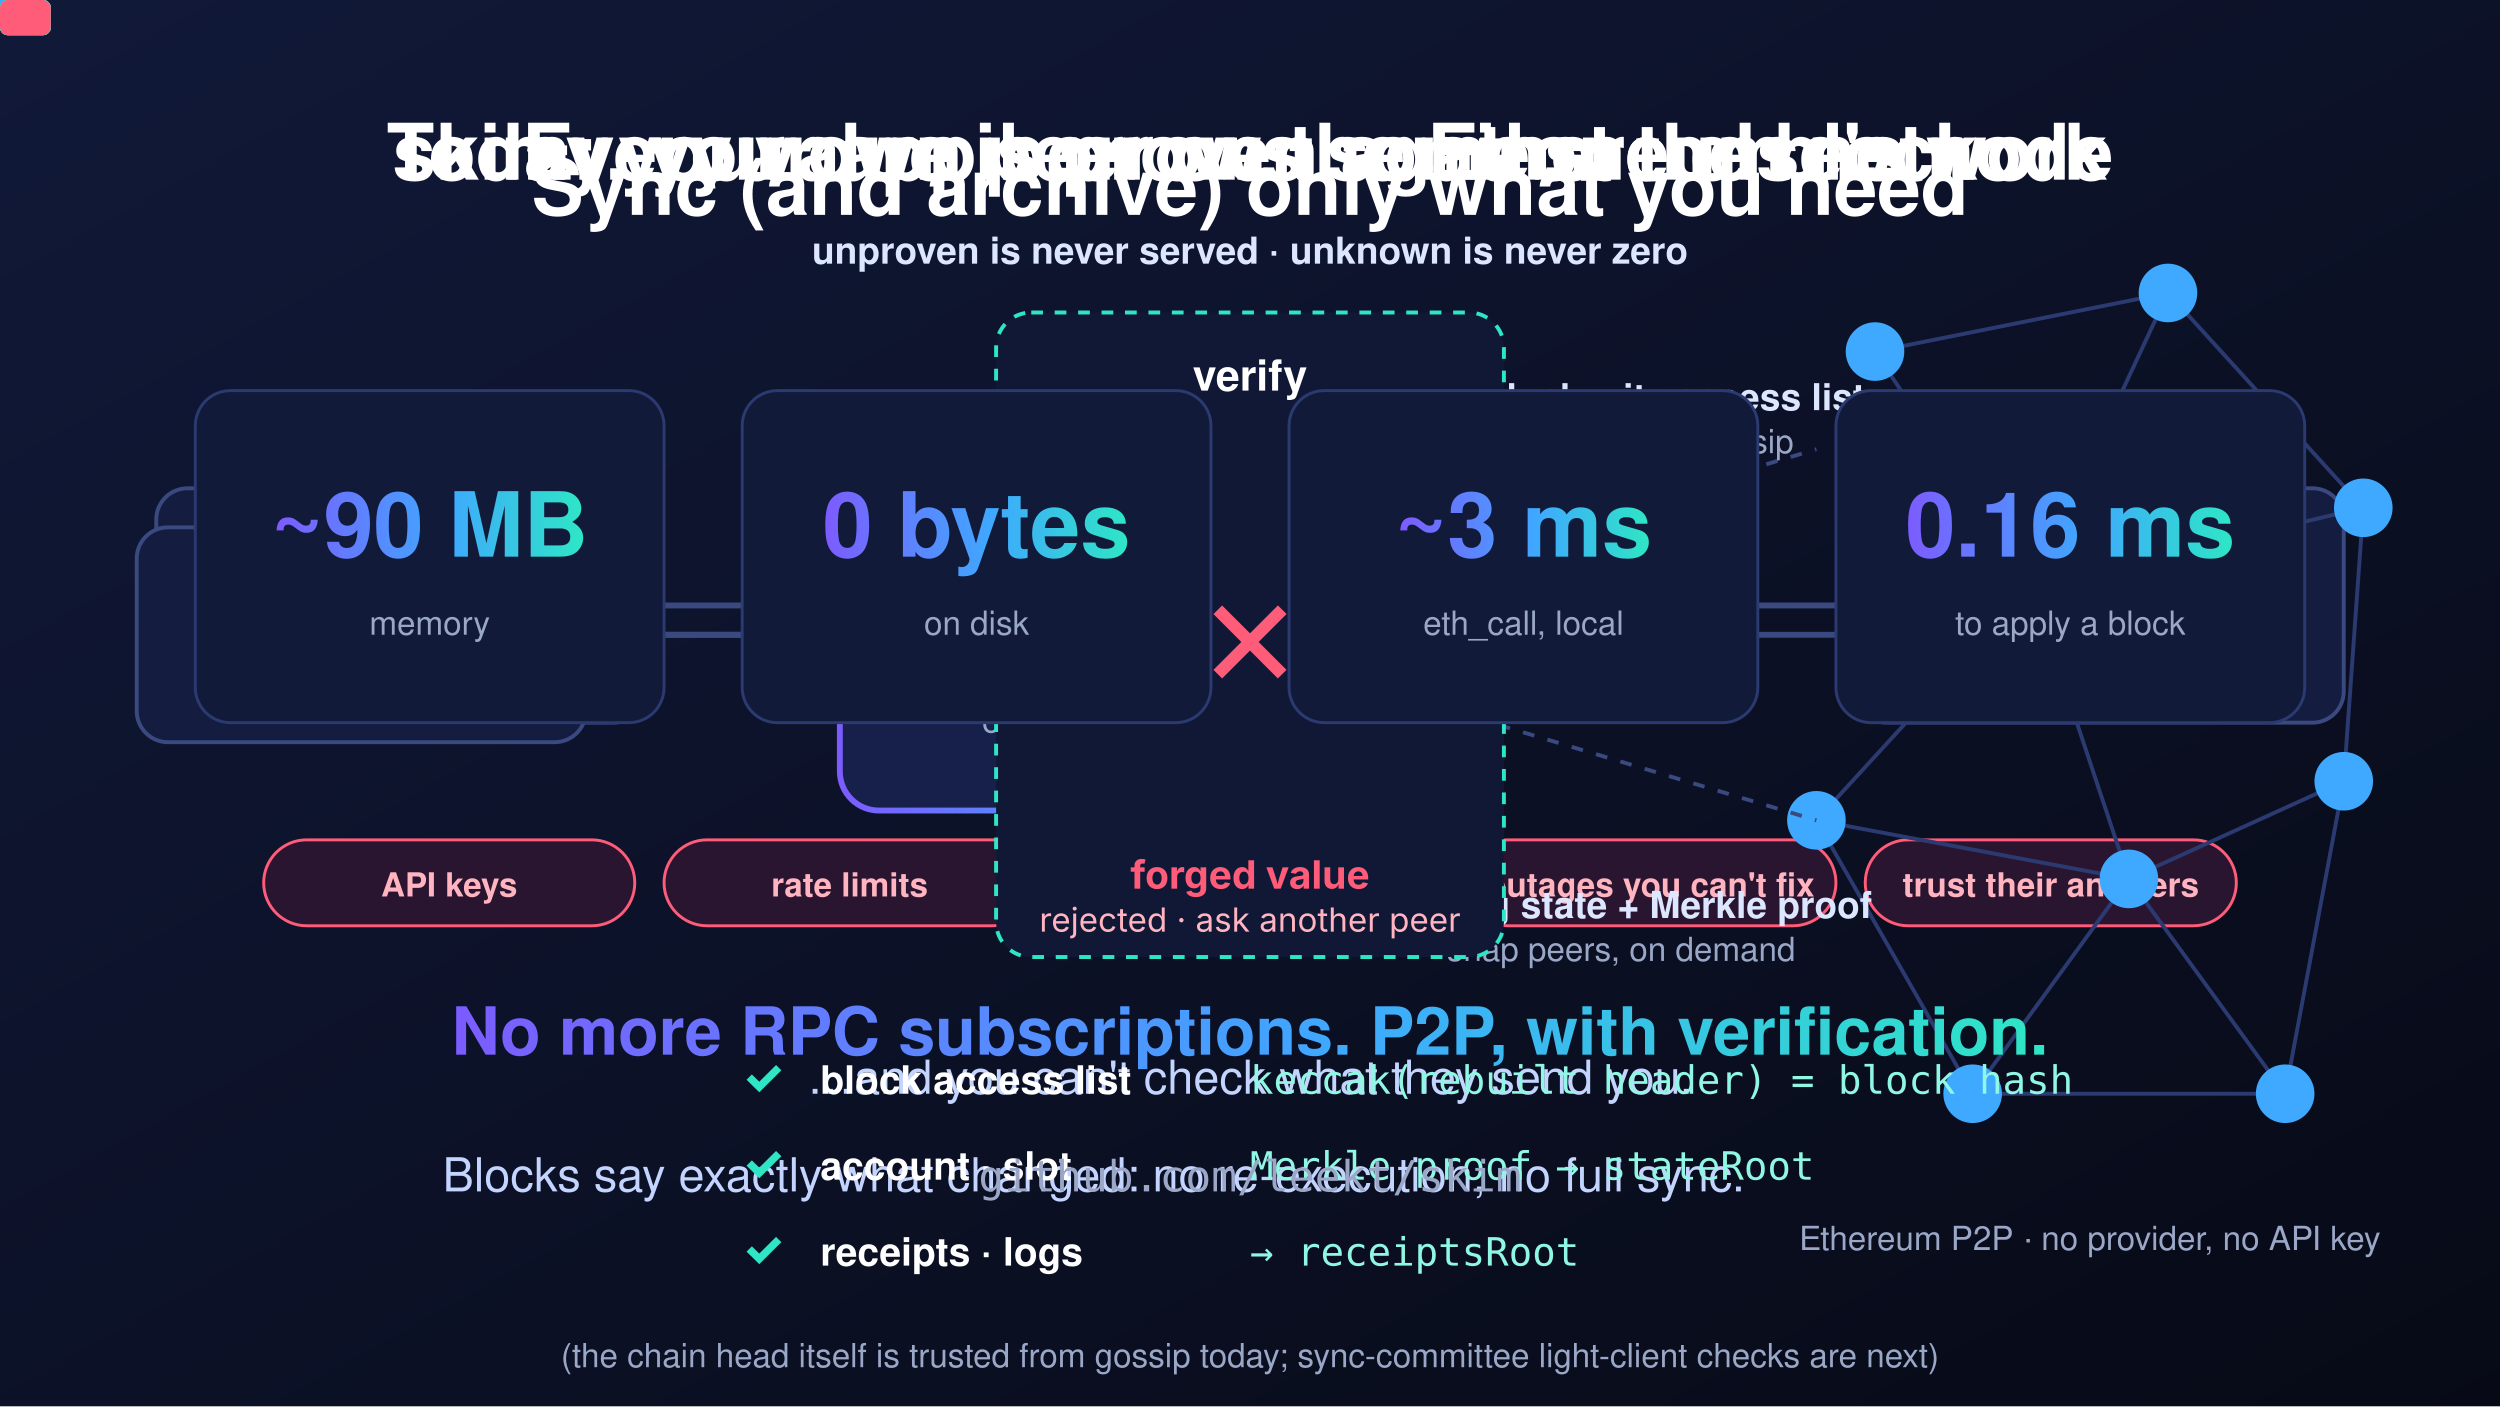
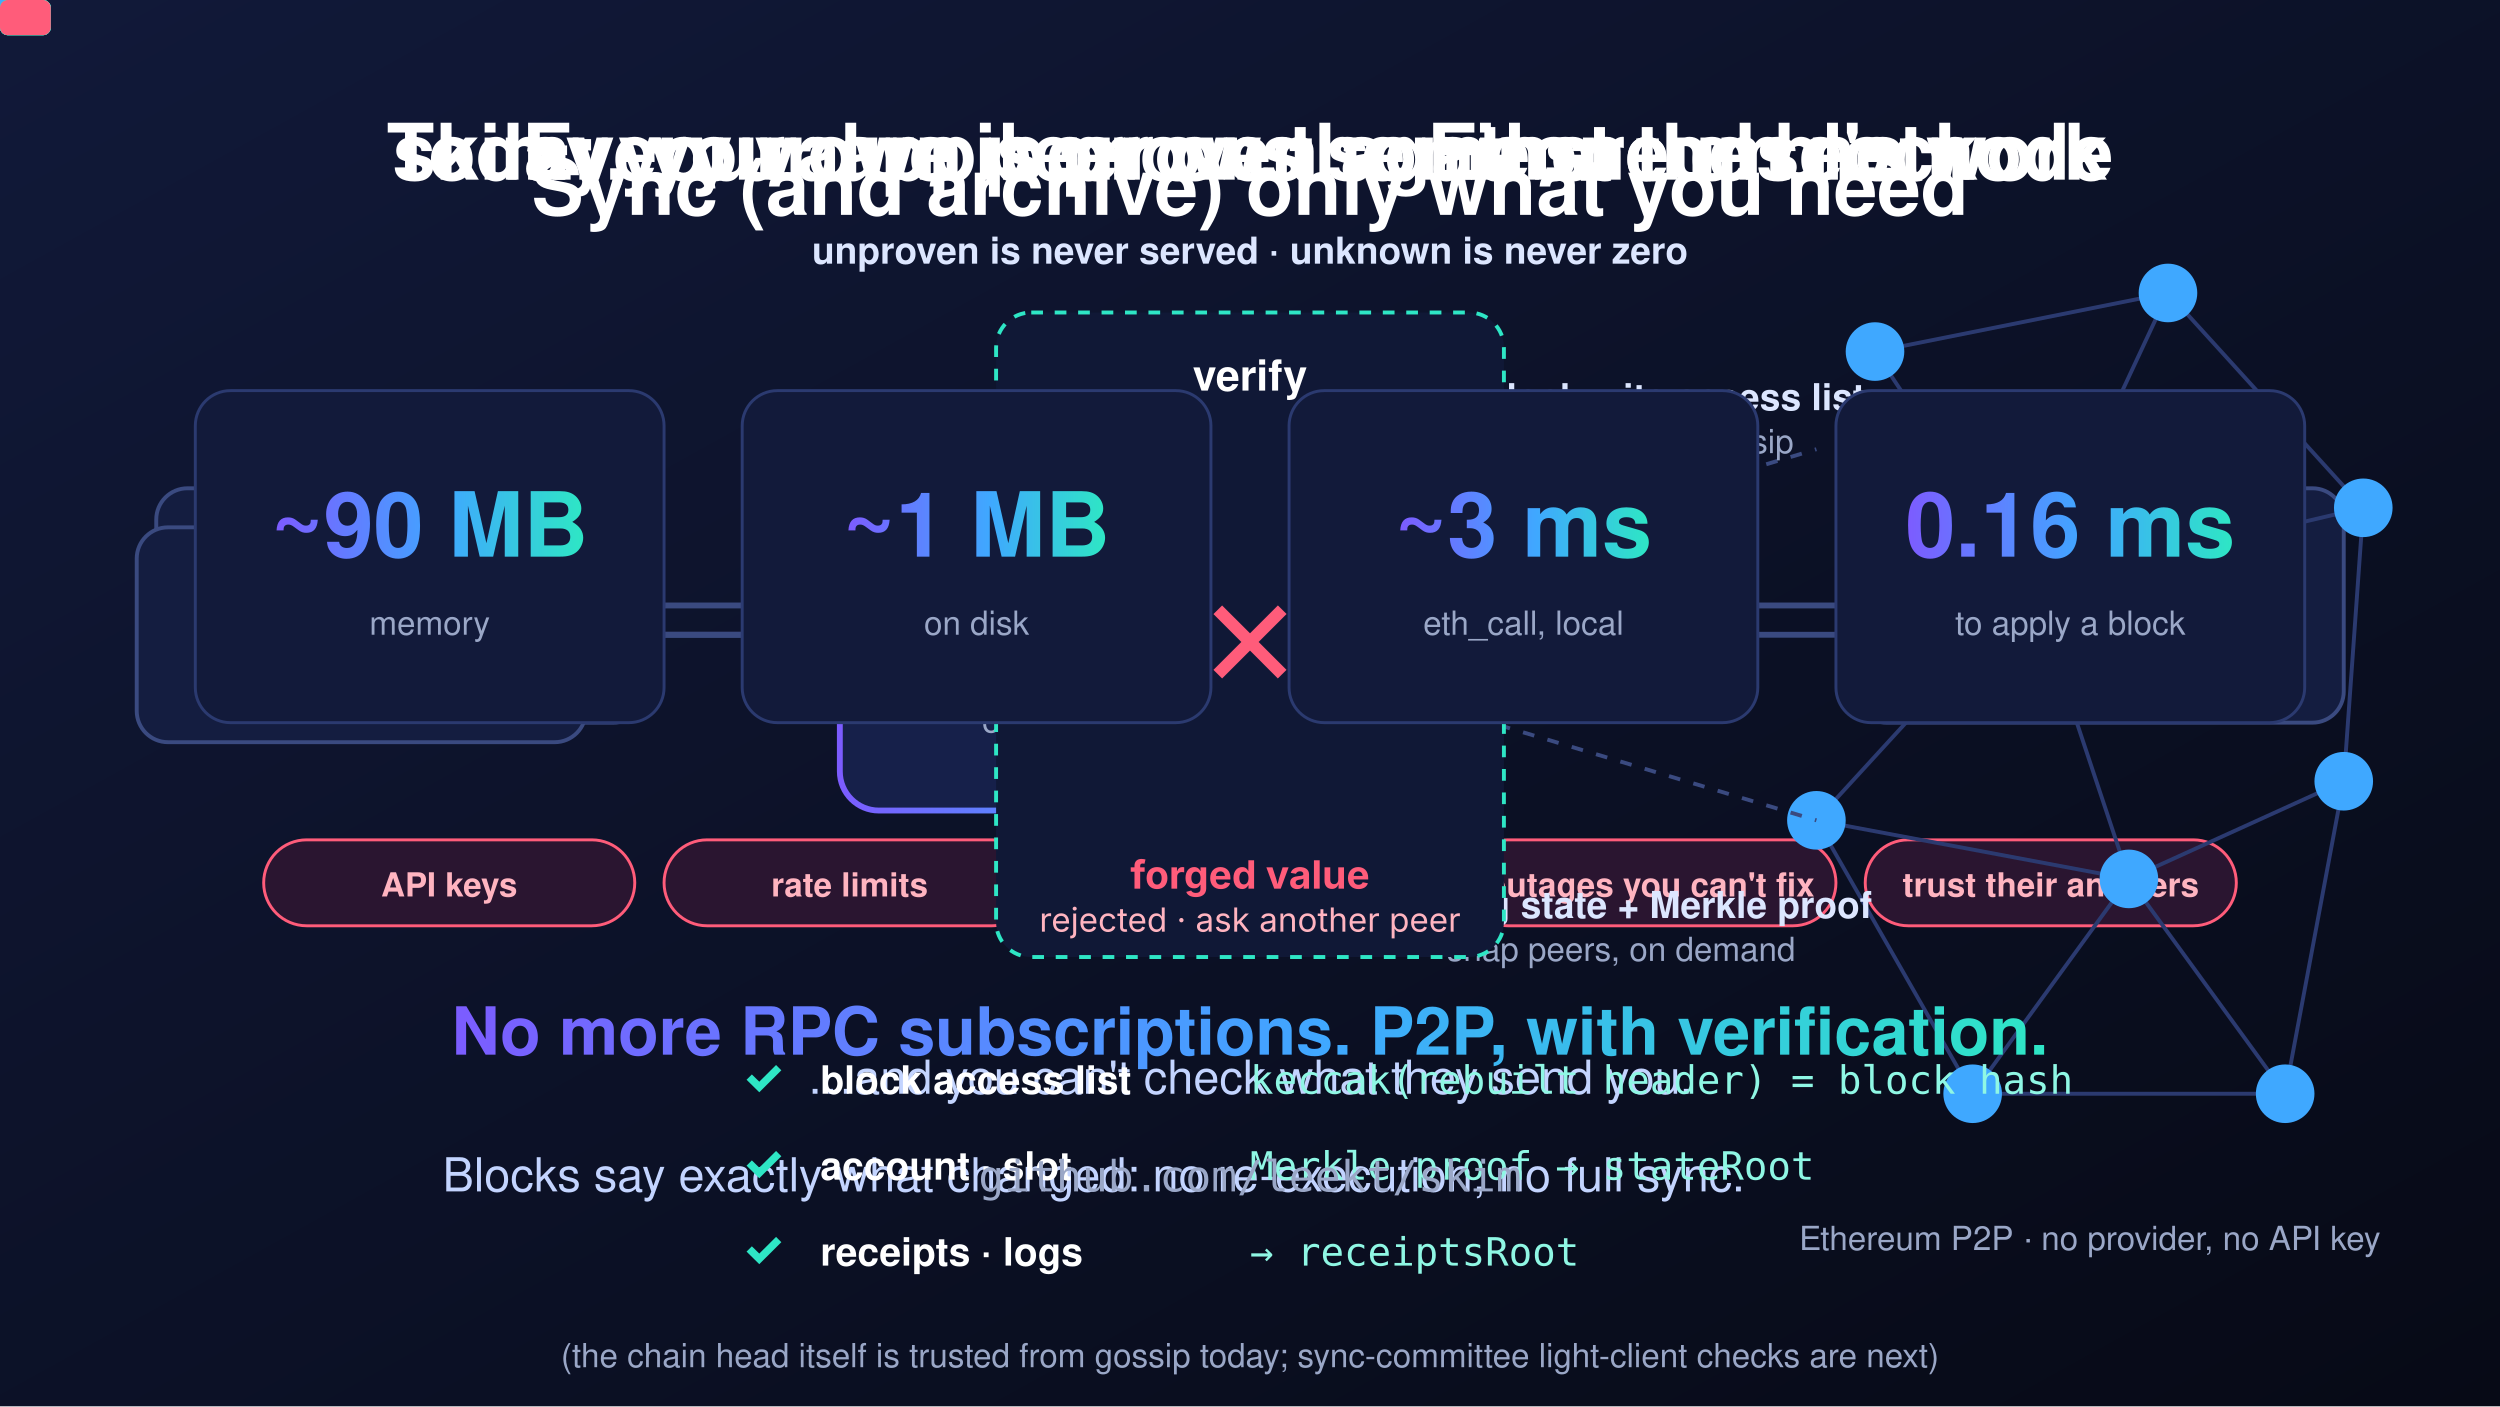
<svg xmlns="http://www.w3.org/2000/svg" width="1280" height="720" viewBox="0 0 1280 720" role="img" aria-label="skim concept: no RPC provider, your own verified peer on the Ethereum P2P network">
  <defs>
    <linearGradient id="bg" x1="0" y1="0" x2="1" y2="1">
      <stop offset="0" stop-color="#111939" />
      <stop offset="1" stop-color="#070A16" />
    </linearGradient>
    <linearGradient id="arc" x1="0" y1="0" x2="1" y2="0">
      <stop offset="0" stop-color="#7C5CFF" />
      <stop offset="0.55" stop-color="#3FA8FF" />
      <stop offset="1" stop-color="#2EE6C5" />
    </linearGradient>
  </defs>
  <style>
.h1{font:700 40px ui-sans-serif,-apple-system,'Segoe UI',Helvetica,Arial,sans-serif;fill:#fff}
.bt{font:700 26px ui-sans-serif,-apple-system,'Segoe UI',Helvetica,Arial,sans-serif;fill:#fff}
.bs,.lab2{font:400 17px ui-sans-serif,-apple-system,'Segoe UI',Helvetica,Arial,sans-serif;fill:#9AA7C7}
.lab{font:600 19px ui-sans-serif,-apple-system,'Segoe UI',Helvetica,Arial,sans-serif;fill:#DCE6FF}
.cap{font:500 24px ui-sans-serif,-apple-system,'Segoe UI',Helvetica,Arial,sans-serif;fill:#C3D4FF}
.tt{font:600 17px ui-sans-serif,-apple-system,'Segoe UI',Helvetica,Arial,sans-serif;fill:#FFB4C0}
.ckA{font:700 20px ui-sans-serif,-apple-system,'Segoe UI',Helvetica,Arial,sans-serif;fill:#fff}
.ckB{font:400 20px ui-monospace,SFMono-Regular,Menlo,Consolas,monospace;fill:#8FF7E4}
.ok{font:800 24px ui-sans-serif,-apple-system,sans-serif;fill:#2EE6C5}
.x{font:800 64px ui-sans-serif,-apple-system,sans-serif;fill:#FF5C7A}
.bad2{font:700 20px ui-sans-serif,-apple-system,sans-serif;fill:#FF5C7A}
.bad3{font:400 17px ui-sans-serif,-apple-system,sans-serif;fill:#FFB4C0}
.big{font:800 46px ui-sans-serif,-apple-system,'Segoe UI',Helvetica,Arial,sans-serif;fill:url(#arc)}
.tag2{font:800 34px ui-sans-serif,-apple-system,'Segoe UI',Helvetica,Arial,sans-serif;fill:url(#arc)}
.url{font:500 22px ui-monospace,SFMono-Regular,Menlo,Consolas,monospace;fill:#9AA7C7}
.box{fill:#141D40;stroke:#3A4A80;stroke-width:2}
.skim{fill:#16204A;stroke:url(#arc);stroke-width:3}
.gate{fill:#101836;stroke:#2EE6C5;stroke-width:2;stroke-dasharray:6 6}
.card{fill:#121A3A;stroke:#2B3A70;stroke-width:1.5}
.tag{fill:#2A1530;stroke:#FF5C7A;stroke-width:1.5}
.wire{stroke:#3A4A80;stroke-width:3}
.wire2{stroke:#3A4A80;stroke-width:2;stroke-dasharray:6 7}
.mesh{stroke:#2B3A70;stroke-width:2}
.node{fill:#3FA8FF}
.pk{fill:#7C5CFF}.pk2{fill:#3FA8FF}
.blk{fill:#7C5CFF}.prf{fill:#2EE6C5}.bad{fill:#FF5C7A}
@keyframes a1{0.000%{opacity:0} 0.625%{opacity:0} 2.188%{opacity:1} 23.438%{opacity:1} 25.000%{opacity:0} 100.000%{opacity:0}} .a1{animation:a1 32.0s ease-in-out infinite;}
@keyframes a2{0.000%{opacity:0;transform:translate(340px,310px)} 3.719%{opacity:0;transform:translate(340px,310px)} 3.750%{opacity:1;transform:translate(340px,310px)} 6.875%{opacity:1;transform:translate(505px,310px)} 7.344%{opacity:0;transform:translate(505px,310px)} 100.000%{opacity:0;transform:translate(505px,310px)}} .a2{animation:a2 32.0s linear infinite;}
@keyframes a3{0.000%{opacity:0;transform:translate(505px,310px)} 6.844%{opacity:0;transform:translate(505px,310px)} 6.875%{opacity:1;transform:translate(505px,310px)} 9.687%{opacity:1;transform:translate(340px,310px)} 10.156%{opacity:0;transform:translate(340px,310px)} 100.000%{opacity:0;transform:translate(340px,310px)}} .a3{animation:a3 32.0s linear infinite;}
@keyframes a4{0.000%{opacity:0;transform:translate(340px,310px)} 8.719%{opacity:0;transform:translate(340px,310px)} 8.750%{opacity:1;transform:translate(340px,310px)} 11.875%{opacity:1;transform:translate(505px,310px)} 12.344%{opacity:0;transform:translate(505px,310px)} 100.000%{opacity:0;transform:translate(505px,310px)}} .a4{animation:a4 32.0s linear infinite;}
@keyframes a5{0.000%{opacity:0;transform:translate(505px,310px)} 11.844%{opacity:0;transform:translate(505px,310px)} 11.875%{opacity:1;transform:translate(505px,310px)} 14.687%{opacity:1;transform:translate(340px,310px)} 15.156%{opacity:0;transform:translate(340px,310px)} 100.000%{opacity:0;transform:translate(340px,310px)}} .a5{animation:a5 32.0s linear infinite;}
@keyframes a6{0.000%{opacity:0;transform:translate(340px,310px)} 13.719%{opacity:0;transform:translate(340px,310px)} 13.750%{opacity:1;transform:translate(340px,310px)} 16.875%{opacity:1;transform:translate(505px,310px)} 17.344%{opacity:0;transform:translate(505px,310px)} 100.000%{opacity:0;transform:translate(505px,310px)}} .a6{animation:a6 32.0s linear infinite;}
@keyframes a7{0.000%{opacity:0;transform:translate(505px,310px)} 16.844%{opacity:0;transform:translate(505px,310px)} 16.875%{opacity:1;transform:translate(505px,310px)} 19.688%{opacity:1;transform:translate(340px,310px)} 20.156%{opacity:0;transform:translate(340px,310px)} 100.000%{opacity:0;transform:translate(340px,310px)}} .a7{animation:a7 32.0s linear infinite;}
@keyframes a8{0.000%{opacity:0;transform:translateY(14px)} 5.000%{opacity:0;transform:translateY(14px)} 6.875%{opacity:1;transform:translateY(0)} 23.750%{opacity:1;transform:translateY(0)} 25.000%{opacity:0;transform:translateY(0)} 100.000%{opacity:0}} .a8{animation:a8 32.0s ease-in-out infinite;}
@keyframes a9{0.000%{opacity:0;transform:translateY(14px)} 7.500%{opacity:0;transform:translateY(14px)} 9.375%{opacity:1;transform:translateY(0)} 23.750%{opacity:1;transform:translateY(0)} 25.000%{opacity:0;transform:translateY(0)} 100.000%{opacity:0}} .a9{animation:a9 32.0s ease-in-out infinite;}
@keyframes a10{0.000%{opacity:0;transform:translateY(14px)} 10.000%{opacity:0;transform:translateY(14px)} 11.875%{opacity:1;transform:translateY(0)} 23.750%{opacity:1;transform:translateY(0)} 25.000%{opacity:0;transform:translateY(0)} 100.000%{opacity:0}} .a10{animation:a10 32.0s ease-in-out infinite;}
@keyframes a11{0.000%{opacity:0;transform:translateY(14px)} 12.500%{opacity:0;transform:translateY(14px)} 14.375%{opacity:1;transform:translateY(0)} 23.750%{opacity:1;transform:translateY(0)} 25.000%{opacity:0;transform:translateY(0)} 100.000%{opacity:0}} .a11{animation:a11 32.0s ease-in-out infinite;}
@keyframes a12{0.000%{opacity:0;transform:translateY(14px)} 15.000%{opacity:0;transform:translateY(14px)} 16.875%{opacity:1;transform:translateY(0)} 23.750%{opacity:1;transform:translateY(0)} 25.000%{opacity:0;transform:translateY(0)} 100.000%{opacity:0}} .a12{animation:a12 32.0s ease-in-out infinite;}
@keyframes a13{0.000%{opacity:0;transform:translateY(14px)} 17.500%{opacity:0;transform:translateY(14px)} 19.375%{opacity:1;transform:translateY(0)} 23.750%{opacity:1;transform:translateY(0)} 25.000%{opacity:0;transform:translateY(0)} 100.000%{opacity:0}} .a13{animation:a13 32.0s ease-in-out infinite;}
@keyframes a14{0.000%{opacity:0} 25.625%{opacity:0} 27.187%{opacity:1} 50.000%{opacity:1} 51.562%{opacity:0} 100.000%{opacity:0}} .a14{animation:a14 32.0s ease-in-out infinite;}
@keyframes a15{0.000%{opacity:0;transform:translate(310px,325px)} 29.969%{opacity:0;transform:translate(310px,325px)} 30.000%{opacity:1;transform:translate(310px,325px)} 31.875%{opacity:1;transform:translate(420px,325px)} 32.344%{opacity:0;transform:translate(420px,325px)} 100.000%{opacity:0;transform:translate(420px,325px)}} .a15{animation:a15 32.0s linear infinite;}
@keyframes a16{0.000%{opacity:0;transform:translate(420px,325px)} 32.000%{opacity:0;transform:translate(420px,325px)} 32.031%{opacity:1;transform:translate(420px,325px)} 33.750%{opacity:1;transform:translate(310px,325px)} 34.219%{opacity:0;transform:translate(310px,325px)} 100.000%{opacity:0;transform:translate(310px,325px)}} .a16{animation:a16 32.0s linear infinite;}
@keyframes a17{0.000%{opacity:0;transform:translate(310px,325px)} 35.906%{opacity:0;transform:translate(310px,325px)} 35.938%{opacity:1;transform:translate(310px,325px)} 37.812%{opacity:1;transform:translate(420px,325px)} 38.281%{opacity:0;transform:translate(420px,325px)} 100.000%{opacity:0;transform:translate(420px,325px)}} .a17{animation:a17 32.0s linear infinite;}
@keyframes a18{0.000%{opacity:0;transform:translate(420px,325px)} 37.938%{opacity:0;transform:translate(420px,325px)} 37.969%{opacity:1;transform:translate(420px,325px)} 39.688%{opacity:1;transform:translate(310px,325px)} 40.156%{opacity:0;transform:translate(310px,325px)} 100.000%{opacity:0;transform:translate(310px,325px)}} .a18{animation:a18 32.0s linear infinite;}
@keyframes a19{0.000%{opacity:0;transform:translate(310px,325px)} 41.844%{opacity:0;transform:translate(310px,325px)} 41.875%{opacity:1;transform:translate(310px,325px)} 43.750%{opacity:1;transform:translate(420px,325px)} 44.219%{opacity:0;transform:translate(420px,325px)} 100.000%{opacity:0;transform:translate(420px,325px)}} .a19{animation:a19 32.0s linear infinite;}
@keyframes a20{0.000%{opacity:0;transform:translate(420px,325px)} 43.875%{opacity:0;transform:translate(420px,325px)} 43.906%{opacity:1;transform:translate(420px,325px)} 45.625%{opacity:1;transform:translate(310px,325px)} 46.094%{opacity:0;transform:translate(310px,325px)} 100.000%{opacity:0;transform:translate(310px,325px)}} .a20{animation:a20 32.0s linear infinite;}
@keyframes a21{0.000%{opacity:.55} 26.562%{opacity:.55} 27.500%{opacity:1} 29.375%{opacity:.55} 100.000%{opacity:.55}} .a21{animation:a21 32.0s ease-in-out infinite;}
@keyframes a22{0.000%{opacity:.55} 27.344%{opacity:.55} 28.281%{opacity:1} 30.156%{opacity:.55} 100.000%{opacity:.55}} .a22{animation:a22 32.0s ease-in-out infinite;}
@keyframes a23{0.000%{opacity:.55} 28.125%{opacity:.55} 29.063%{opacity:1} 30.938%{opacity:.55} 100.000%{opacity:.55}} .a23{animation:a23 32.0s ease-in-out infinite;}
@keyframes a24{0.000%{opacity:.55} 28.906%{opacity:.55} 29.844%{opacity:1} 31.719%{opacity:.55} 100.000%{opacity:.55}} .a24{animation:a24 32.0s ease-in-out infinite;}
@keyframes a25{0.000%{opacity:.55} 29.688%{opacity:.55} 30.625%{opacity:1} 32.500%{opacity:.55} 100.000%{opacity:.55}} .a25{animation:a25 32.0s ease-in-out infinite;}
@keyframes a26{0.000%{opacity:.55} 30.469%{opacity:.55} 31.406%{opacity:1} 33.281%{opacity:.55} 100.000%{opacity:.55}} .a26{animation:a26 32.0s ease-in-out infinite;}
@keyframes a27{0.000%{opacity:.55} 31.250%{opacity:.55} 32.188%{opacity:1} 34.062%{opacity:.55} 100.000%{opacity:.55}} .a27{animation:a27 32.0s ease-in-out infinite;}
@keyframes a28{0.000%{opacity:.55} 32.031%{opacity:.55} 32.969%{opacity:1} 34.844%{opacity:.55} 100.000%{opacity:.55}} .a28{animation:a28 32.0s ease-in-out infinite;}
@keyframes a29{0.000%{opacity:.55} 32.812%{opacity:.55} 33.750%{opacity:1} 35.625%{opacity:.55} 100.000%{opacity:.55}} .a29{animation:a29 32.0s ease-in-out infinite;}
@keyframes a30{0.000%{opacity:0;transform:translate(920px,225px)} 31.844%{opacity:0;transform:translate(920px,225px)} 31.875%{opacity:1;transform:translate(920px,225px)} 35.312%{opacity:1;transform:translate(735px,284px)} 35.781%{opacity:0;transform:translate(735px,284px)} 100.000%{opacity:0;transform:translate(735px,284px)}} .a30{animation:a30 32.0s linear infinite;}
@keyframes a31{0.000%{opacity:0;transform:translate(920px,414px)} 34.344%{opacity:0;transform:translate(920px,414px)} 34.375%{opacity:1;transform:translate(920px,414px)} 37.812%{opacity:1;transform:translate(735px,352px)} 38.281%{opacity:0;transform:translate(735px,352px)} 100.000%{opacity:0;transform:translate(735px,352px)}} .a31{animation:a31 32.0s linear infinite;}
@keyframes a32{0.000%{opacity:0;transform:translate(920px,225px)} 37.469%{opacity:0;transform:translate(920px,225px)} 37.500%{opacity:1;transform:translate(920px,225px)} 40.938%{opacity:1;transform:translate(735px,284px)} 41.406%{opacity:0;transform:translate(735px,284px)} 100.000%{opacity:0;transform:translate(735px,284px)}} .a32{animation:a32 32.0s linear infinite;}
@keyframes a33{0.000%{opacity:0;transform:translate(920px,414px)} 39.969%{opacity:0;transform:translate(920px,414px)} 40.000%{opacity:1;transform:translate(920px,414px)} 43.438%{opacity:1;transform:translate(735px,352px)} 43.906%{opacity:0;transform:translate(735px,352px)} 100.000%{opacity:0;transform:translate(735px,352px)}} .a33{animation:a33 32.0s linear infinite;}
@keyframes a34{0.000%{opacity:0;transform:translate(920px,225px)} 43.094%{opacity:0;transform:translate(920px,225px)} 43.125%{opacity:1;transform:translate(920px,225px)} 46.562%{opacity:1;transform:translate(735px,284px)} 47.031%{opacity:0;transform:translate(735px,284px)} 100.000%{opacity:0;transform:translate(735px,284px)}} .a34{animation:a34 32.0s linear infinite;}
@keyframes a35{0.000%{opacity:0;transform:translate(920px,414px)} 45.594%{opacity:0;transform:translate(920px,414px)} 45.625%{opacity:1;transform:translate(920px,414px)} 49.062%{opacity:1;transform:translate(735px,352px)} 49.531%{opacity:0;transform:translate(735px,352px)} 100.000%{opacity:0;transform:translate(735px,352px)}} .a35{animation:a35 32.0s linear infinite;}
@keyframes a36{0.000%{opacity:0;transform:translateY(14px)} 31.250%{opacity:0;transform:translateY(14px)} 33.125%{opacity:1;transform:translateY(0)} 50.313%{opacity:1;transform:translateY(0)} 51.562%{opacity:0;transform:translateY(0)} 100.000%{opacity:0}} .a36{animation:a36 32.0s ease-in-out infinite;}
@keyframes a37{0.000%{opacity:0;transform:translateY(14px)} 34.375%{opacity:0;transform:translateY(14px)} 36.250%{opacity:1;transform:translateY(0)} 50.313%{opacity:1;transform:translateY(0)} 51.562%{opacity:0;transform:translateY(0)} 100.000%{opacity:0}} .a37{animation:a37 32.0s ease-in-out infinite;}
@keyframes a38{0.000%{opacity:0;transform:translateY(14px)} 39.062%{opacity:0;transform:translateY(14px)} 40.938%{opacity:1;transform:translateY(0)} 50.313%{opacity:1;transform:translateY(0)} 51.562%{opacity:0;transform:translateY(0)} 100.000%{opacity:0}} .a38{animation:a38 32.0s ease-in-out infinite;}
@keyframes a39{0.000%{opacity:0} 52.188%{opacity:0} 53.750%{opacity:1} 78.125%{opacity:1} 79.688%{opacity:0} 100.000%{opacity:0}} .a39{animation:a39 32.0s ease-in-out infinite;}
@keyframes a40{0.000%{opacity:0;transform:translate(130px,316px)} 54.344%{opacity:0;transform:translate(130px,316px)} 54.375%{opacity:1;transform:translate(130px,316px)} 56.875%{opacity:1;transform:translate(640px,316px)} 57.344%{opacity:0;transform:translate(640px,316px)} 100.000%{opacity:0;transform:translate(640px,316px)}} .a40{animation:a40 32.0s linear infinite;}
@keyframes a41{0.000%{opacity:0;transform:translate(640px,316px)} 56.844%{opacity:0;transform:translate(640px,316px)} 56.875%{opacity:1;transform:translate(640px,316px)} 59.062%{opacity:1;transform:translate(1130px,316px)} 59.531%{opacity:0;transform:translate(1130px,316px)} 100.000%{opacity:0;transform:translate(1130px,316px)}} .a41{animation:a41 32.0s linear infinite;}
@keyframes a42{0.000%{opacity:0;transform:translateY(8px)} 56.562%{opacity:0;transform:translateY(8px)} 58.438%{opacity:1;transform:translateY(0)} 78.438%{opacity:1;transform:translateY(0)} 79.688%{opacity:0;transform:translateY(0)} 100.000%{opacity:0}} .a42{animation:a42 32.0s ease-in-out infinite;}
@keyframes a43{0.000%{opacity:0;transform:translate(130px,316px)} 59.344%{opacity:0;transform:translate(130px,316px)} 59.375%{opacity:1;transform:translate(130px,316px)} 61.875%{opacity:1;transform:translate(640px,316px)} 62.344%{opacity:0;transform:translate(640px,316px)} 100.000%{opacity:0;transform:translate(640px,316px)}} .a43{animation:a43 32.0s linear infinite;}
@keyframes a44{0.000%{opacity:0;transform:translate(640px,316px)} 61.844%{opacity:0;transform:translate(640px,316px)} 61.875%{opacity:1;transform:translate(640px,316px)} 64.062%{opacity:1;transform:translate(1130px,316px)} 64.531%{opacity:0;transform:translate(1130px,316px)} 100.000%{opacity:0;transform:translate(1130px,316px)}} .a44{animation:a44 32.0s linear infinite;}
@keyframes a45{0.000%{opacity:0;transform:translateY(8px)} 61.562%{opacity:0;transform:translateY(8px)} 63.438%{opacity:1;transform:translateY(0)} 78.438%{opacity:1;transform:translateY(0)} 79.688%{opacity:0;transform:translateY(0)} 100.000%{opacity:0}} .a45{animation:a45 32.0s ease-in-out infinite;}
@keyframes a46{0.000%{opacity:0;transform:translate(130px,316px)} 64.344%{opacity:0;transform:translate(130px,316px)} 64.375%{opacity:1;transform:translate(130px,316px)} 66.875%{opacity:1;transform:translate(640px,316px)} 67.344%{opacity:0;transform:translate(640px,316px)} 100.000%{opacity:0;transform:translate(640px,316px)}} .a46{animation:a46 32.0s linear infinite;}
@keyframes a47{0.000%{opacity:0;transform:translate(640px,316px)} 66.844%{opacity:0;transform:translate(640px,316px)} 66.875%{opacity:1;transform:translate(640px,316px)} 69.062%{opacity:1;transform:translate(1130px,316px)} 69.531%{opacity:0;transform:translate(1130px,316px)} 100.000%{opacity:0;transform:translate(1130px,316px)}} .a47{animation:a47 32.0s linear infinite;}
@keyframes a48{0.000%{opacity:0;transform:translateY(8px)} 66.562%{opacity:0;transform:translateY(8px)} 68.438%{opacity:1;transform:translateY(0)} 78.438%{opacity:1;transform:translateY(0)} 79.688%{opacity:0;transform:translateY(0)} 100.000%{opacity:0}} .a48{animation:a48 32.0s ease-in-out infinite;}
@keyframes a49{0.000%{opacity:0;transform:translate(130px,316px)} 69.969%{opacity:0;transform:translate(130px,316px)} 70.000%{opacity:1;transform:translate(130px,316px)} 72.500%{opacity:1;transform:translate(560px,316px)} 72.969%{opacity:0;transform:translate(560px,316px)} 100.000%{opacity:0;transform:translate(560px,316px)}} .a49{animation:a49 32.0s linear infinite;}
@keyframes a50{0.000%{opacity:0} 72.500%{opacity:0} 72.969%{opacity:1} 79.062%{opacity:1} 79.688%{opacity:0} 100.000%{opacity:0}} .a50{animation:a50 32.0s ease-in-out infinite;}
@keyframes a51{0.000%{opacity:0;transform:translateY(6px)} 53.125%{opacity:0;transform:translateY(6px)} 55.000%{opacity:1;transform:translateY(0)} 78.438%{opacity:1;transform:translateY(0)} 79.688%{opacity:0;transform:translateY(0)} 100.000%{opacity:0}} .a51{animation:a51 32.0s ease-in-out infinite;}
@keyframes a52{0.000%{opacity:0;transform:translateY(6px)} 67.188%{opacity:0;transform:translateY(6px)} 69.062%{opacity:1;transform:translateY(0)} 78.438%{opacity:1;transform:translateY(0)} 79.688%{opacity:0;transform:translateY(0)} 100.000%{opacity:0}} .a52{animation:a52 32.0s ease-in-out infinite;}
@keyframes a53{0.000%{opacity:0} 80.312%{opacity:0} 81.875%{opacity:1} 98.125%{opacity:1} 99.688%{opacity:0} 100.000%{opacity:0}} .a53{animation:a53 32.0s ease-in-out infinite;}
@keyframes a54{0.000%{opacity:0;transform:translateY(14px)} 81.875%{opacity:0;transform:translateY(14px)} 83.750%{opacity:1;transform:translateY(0)} 98.438%{opacity:1;transform:translateY(0)} 99.688%{opacity:0;transform:translateY(0)} 100.000%{opacity:0}} .a54{animation:a54 32.0s ease-in-out infinite;}
@keyframes a55{0.000%{opacity:0;transform:translateY(14px)} 83.438%{opacity:0;transform:translateY(14px)} 85.312%{opacity:1;transform:translateY(0)} 98.438%{opacity:1;transform:translateY(0)} 99.688%{opacity:0;transform:translateY(0)} 100.000%{opacity:0}} .a55{animation:a55 32.0s ease-in-out infinite;}
@keyframes a56{0.000%{opacity:0;transform:translateY(14px)} 85.000%{opacity:0;transform:translateY(14px)} 86.875%{opacity:1;transform:translateY(0)} 98.438%{opacity:1;transform:translateY(0)} 99.688%{opacity:0;transform:translateY(0)} 100.000%{opacity:0}} .a56{animation:a56 32.0s ease-in-out infinite;}
@keyframes a57{0.000%{opacity:0;transform:translateY(14px)} 86.562%{opacity:0;transform:translateY(14px)} 88.438%{opacity:1;transform:translateY(0)} 98.438%{opacity:1;transform:translateY(0)} 99.688%{opacity:0;transform:translateY(0)} 100.000%{opacity:0}} .a57{animation:a57 32.0s ease-in-out infinite;}
@keyframes a58{0.000%{opacity:0;transform:translateY(14px)} 91.250%{opacity:0;transform:translateY(14px)} 93.125%{opacity:1;transform:translateY(0)} 98.438%{opacity:1;transform:translateY(0)} 99.688%{opacity:0;transform:translateY(0)} 100.000%{opacity:0}} .a58{animation:a58 32.0s ease-in-out infinite;}
@keyframes a59{0.000%{opacity:0;transform:translateY(14px)} 93.125%{opacity:0;transform:translateY(14px)} 95.000%{opacity:1;transform:translateY(0)} 98.438%{opacity:1;transform:translateY(0)} 99.688%{opacity:0;transform:translateY(0)} 100.000%{opacity:0}} .a59{animation:a59 32.0s ease-in-out infinite;}</style>
  <rect width="1280" height="720" fill="url(#bg)" />
  <g class="a1">
    <text x="640" y="92" class="h1" text-anchor="middle">Today, your app borrows someone else's node</text>
    <rect x="80" y="250" width="250" height="120" rx="16" class="box" />
    <text x="205.0" y="306.0" class="bt" text-anchor="middle">Your app</text>
    <text x="205.0" y="334.0" class="bs" text-anchor="middle">viem · ethers · foundry</text>
    <rect x="515" y="250" width="250" height="120" rx="16" class="box" />
    <text x="640.0" y="306.0" class="bt" text-anchor="middle">RPC provider</text>
    <text x="640.0" y="334.0" class="bs" text-anchor="middle">subscription plan</text>
    <rect x="950" y="250" width="250" height="120" rx="16" class="box" />
    <text x="1075.0" y="306.0" class="bt" text-anchor="middle">Their full node</text>
    <text x="1075.0" y="334.0" class="bs" text-anchor="middle">the whole chain</text>
    <line x1="330" y1="310" x2="515" y2="310" class="wire" />
    <line x1="765" y1="310" x2="950" y2="310" class="wire" />
    <circle r="7" class="pk a2" />
    <circle r="7" class="pk2 a3" />
    <circle r="7" class="pk a4" />
    <circle r="7" class="pk2 a5" />
    <circle r="7" class="pk a6" />
    <circle r="7" class="pk2 a7" />
    <g class="a8">
      <rect x="135" y="430" width="190" height="44" rx="22" class="tag" />
      <text x="230" y="459" class="tt" text-anchor="middle">API keys</text>
    </g>
    <g class="a9">
      <rect x="340" y="430" width="190" height="44" rx="22" class="tag" />
      <text x="435" y="459" class="tt" text-anchor="middle">rate limits</text>
    </g>
    <g class="a10">
      <rect x="545" y="430" width="190" height="44" rx="22" class="tag" />
      <text x="640" y="459" class="tt" text-anchor="middle">$ per request</text>
    </g>
    <g class="a11">
      <rect x="750" y="430" width="190" height="44" rx="22" class="tag" />
      <text x="845" y="459" class="tt" text-anchor="middle">outages you can't fix</text>
    </g>
    <g class="a12">
      <rect x="955" y="430" width="190" height="44" rx="22" class="tag" />
      <text x="1050" y="459" class="tt" text-anchor="middle">trust their answers</text>
    </g>
    <text x="640" y="560" class="cap a13" text-anchor="middle">…and you can't check what they send you.</text>
  </g>
  <g class="a14">
    <text x="640" y="92" class="h1" text-anchor="middle">skim: your own peer on the Ethereum network</text>
    <rect x="70" y="270" width="230" height="110" rx="16" class="box" />
    <text x="185.0" y="321.0" class="bt" text-anchor="middle">Your app</text>
    <text x="185.0" y="349.0" class="bs" text-anchor="middle">same code, new URL</text>
    <rect x="430" y="235" width="300" height="180" rx="20" class="skim" />
    <text x="580" y="305" class="bt" text-anchor="middle" style="font-size:34px">skim</text>
    <text x="580" y="340" class="bs" text-anchor="middle">localhost:8545 · JSON-RPC</text>
    <text x="580" y="375" class="bs" text-anchor="middle">only your app's state</text>
    <line x1="300" y1="325" x2="430" y2="325" class="wire" />
    <circle r="7" class="pk a15" />
    <circle r="7" class="pk2 a16" />
    <circle r="7" class="pk a17" />
    <circle r="7" class="pk2 a18" />
    <circle r="7" class="pk a19" />
    <circle r="7" class="pk2 a20" />
    <line x1="960" y1="180" x2="1110" y2="150" class="mesh" />
    <line x1="1110" y1="150" x2="1210" y2="260" class="mesh" />
    <line x1="960" y1="180" x2="1040" y2="300" class="mesh" />
    <line x1="1110" y1="150" x2="1040" y2="300" class="mesh" />
    <line x1="1210" y1="260" x2="1040" y2="300" class="mesh" />
    <line x1="1040" y1="300" x2="930" y2="420" class="mesh" />
    <line x1="1040" y1="300" x2="1090" y2="450" class="mesh" />
    <line x1="1210" y1="260" x2="1200" y2="400" class="mesh" />
    <line x1="1090" y1="450" x2="1200" y2="400" class="mesh" />
    <line x1="930" y1="420" x2="1090" y2="450" class="mesh" />
    <line x1="930" y1="420" x2="1010" y2="560" class="mesh" />
    <line x1="1090" y1="450" x2="1010" y2="560" class="mesh" />
    <line x1="1090" y1="450" x2="1170" y2="560" class="mesh" />
    <line x1="1200" y1="400" x2="1170" y2="560" class="mesh" />
    <line x1="1010" y1="560" x2="1170" y2="560" class="mesh" />
    <circle cx="960" cy="180" r="15" class="node a21" />
    <circle cx="1110" cy="150" r="15" class="node a22" />
    <circle cx="1210" cy="260" r="15" class="node a23" />
    <circle cx="1040" cy="300" r="15" class="node a24" />
    <circle cx="930" cy="420" r="15" class="node a25" />
    <circle cx="1090" cy="450" r="15" class="node a26" />
    <circle cx="1200" cy="400" r="15" class="node a27" />
    <circle cx="1010" cy="560" r="15" class="node a28" />
    <circle cx="1170" cy="560" r="15" class="node a29" />
    <text x="1070" y="640" class="bs" text-anchor="middle">Ethereum P2P · no provider, no API key</text>
    <line x1="730" y1="290" x2="930" y2="230" class="wire2" />
    <line x1="730" y1="360" x2="930" y2="420" class="wire2" />
    <rect width="22" height="14" rx="4" class="blk a30" />
    <rect width="22" height="14" rx="4" class="prf a31" />
    <rect width="22" height="14" rx="4" class="blk a32" />
    <rect width="22" height="14" rx="4" class="prf a33" />
    <rect width="22" height="14" rx="4" class="blk a34" />
    <rect width="22" height="14" rx="4" class="prf a35" />
    <g class="a36">
      <text x="830" y="210" class="lab" text-anchor="middle">every block + its access list</text>
      <text x="830" y="232" class="lab2" text-anchor="middle">consensus-layer gossip</text>
    </g>
    <g class="a37">
      <text x="830" y="470" class="lab" text-anchor="middle">missing state + Merkle proof</text>
      <text x="830" y="492" class="lab2" text-anchor="middle">snap peers, on demand</text>
    </g>
    <text x="560" y="610" class="cap a38" text-anchor="middle">Blocks say exactly what changed: no re-execution, no full sync.</text>
  </g>
  <g class="a39">
    <text x="640" y="92" class="h1" text-anchor="middle">Every value is proven against the block</text>
    <rect x="510" y="160" width="260" height="330" rx="18" class="gate" />
    <text x="640" y="200" class="bt" text-anchor="middle" style="font-size:22px">verify</text>
    <line x1="120" y1="325" x2="510" y2="325" class="wire" />
    <line x1="770" y1="325" x2="1160" y2="325" class="wire" />
    <text x="140" y="300" class="lab2">from any peer</text>
    <text x="1150" y="300" class="lab2" text-anchor="end">into skim's state</text>
    <rect width="26" height="18" rx="4" class="prf a40" />
    <rect width="26" height="18" rx="4" class="prf a41" />
    <g class="a42">
      <text x="380" y="560" class="ok">✓</text>
      <text x="420" y="560" class="ckA">block access list</text>
      <text x="640" y="560" class="ckB">keccak(rebuilt header) = block hash</text>
    </g>
    <rect width="26" height="18" rx="4" class="prf a43" />
    <rect width="26" height="18" rx="4" class="prf a44" />
    <g class="a45">
      <text x="380" y="604" class="ok">✓</text>
      <text x="420" y="604" class="ckA">account · slot</text>
      <text x="640" y="604" class="ckB">Merkle proof → stateRoot</text>
    </g>
    <rect width="26" height="18" rx="4" class="prf a46" />
    <rect width="26" height="18" rx="4" class="prf a47" />
    <g class="a48">
      <text x="380" y="648" class="ok">✓</text>
      <text x="420" y="648" class="ckA">receipts · logs</text>
      <text x="640" y="648" class="ckB">→ receiptsRoot</text>
    </g>
    <rect width="26" height="18" rx="4" class="bad a49" />
    <g class="a50">
      <text x="640" y="352" class="x" text-anchor="middle">✕</text>
      <text x="640" y="455" class="bad2" text-anchor="middle">forged value</text>
      <text x="640" y="477" class="bad3" text-anchor="middle">rejected · ask another peer</text>
    </g>
    <text x="640" y="135" class="lab a51" text-anchor="middle">unproven is never served · unknown is never zero</text>
    <text x="640" y="700" class="lab2 a52" text-anchor="middle">(the chain head itself is trusted from gossip today; sync-committee light-client checks are next)</text>
  </g>
  <g class="a53">
    <text x="640" y="110" class="h1" text-anchor="middle">Sync (and archive) only what you need</text>
    <g class="a54">
      <rect x="100" y="200" width="240" height="170" rx="18" class="card" />
      <text x="220" y="285" class="big" text-anchor="middle">~90 MB</text>
      <text x="220" y="325" class="bs" text-anchor="middle">memory</text>
    </g>
    <g class="a55">
      <rect x="380" y="200" width="240" height="170" rx="18" class="card" />
-       <text x="500" y="285" class="big" text-anchor="middle">0 bytes</text>
+       <text x="500" y="285" class="big" text-anchor="middle">~1 MB</text>
      <text x="500" y="325" class="bs" text-anchor="middle">on disk</text>
    </g>
    <g class="a56">
      <rect x="660" y="200" width="240" height="170" rx="18" class="card" />
      <text x="780" y="285" class="big" text-anchor="middle">~3 ms</text>
      <text x="780" y="325" class="bs" text-anchor="middle">eth_call, local</text>
    </g>
    <g class="a57">
      <rect x="940" y="200" width="240" height="170" rx="18" class="card" />
      <text x="1060" y="285" class="big" text-anchor="middle">0.16 ms</text>
      <text x="1060" y="325" class="bs" text-anchor="middle">to apply a block</text>
    </g>
    <text x="640" y="540" class="tag2 a58" text-anchor="middle">No more RPC subscriptions. P2P, with verification.</text>
    <text x="640" y="610" class="url a59" text-anchor="middle">github.com/leekt/skim</text>
  </g>
</svg>
